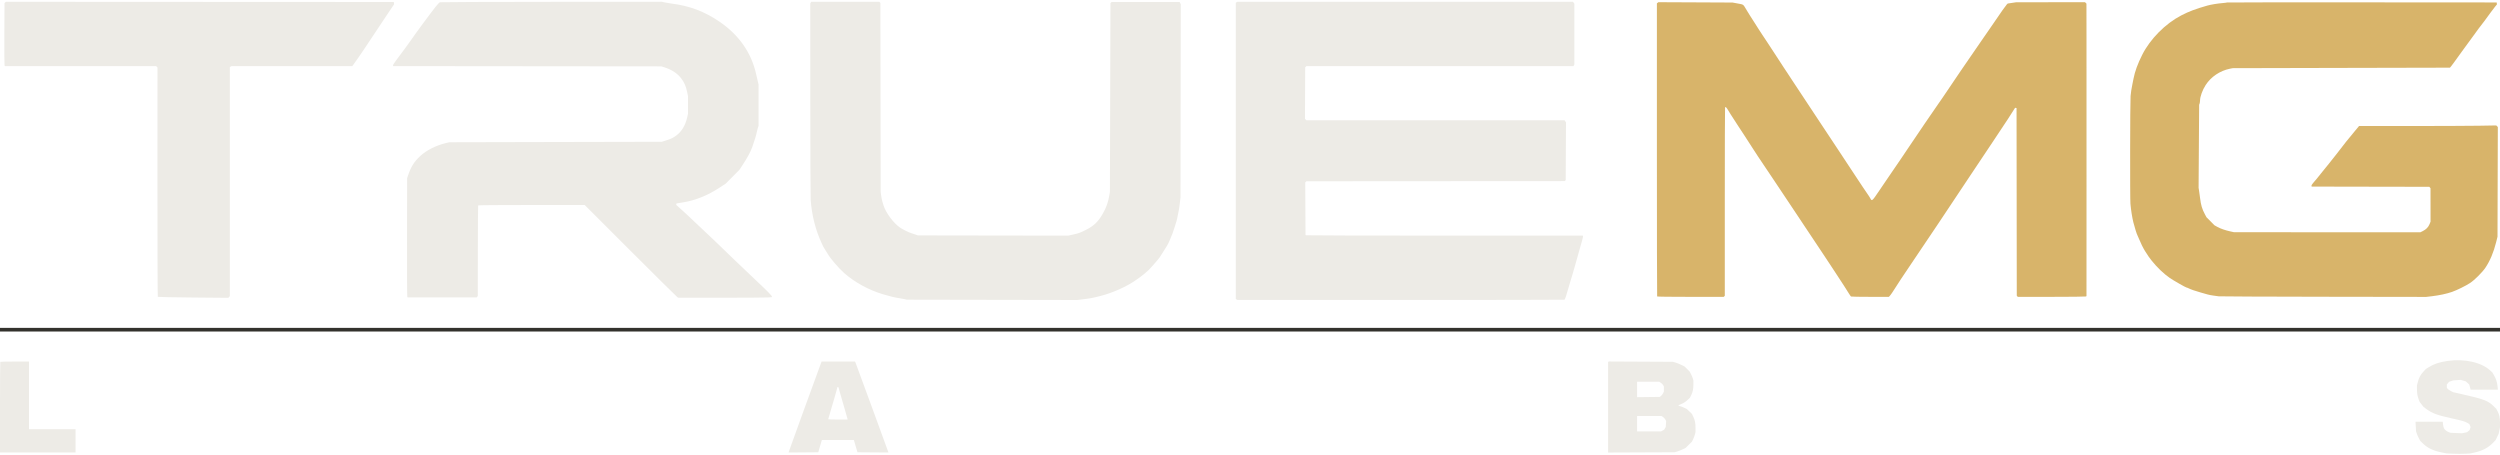
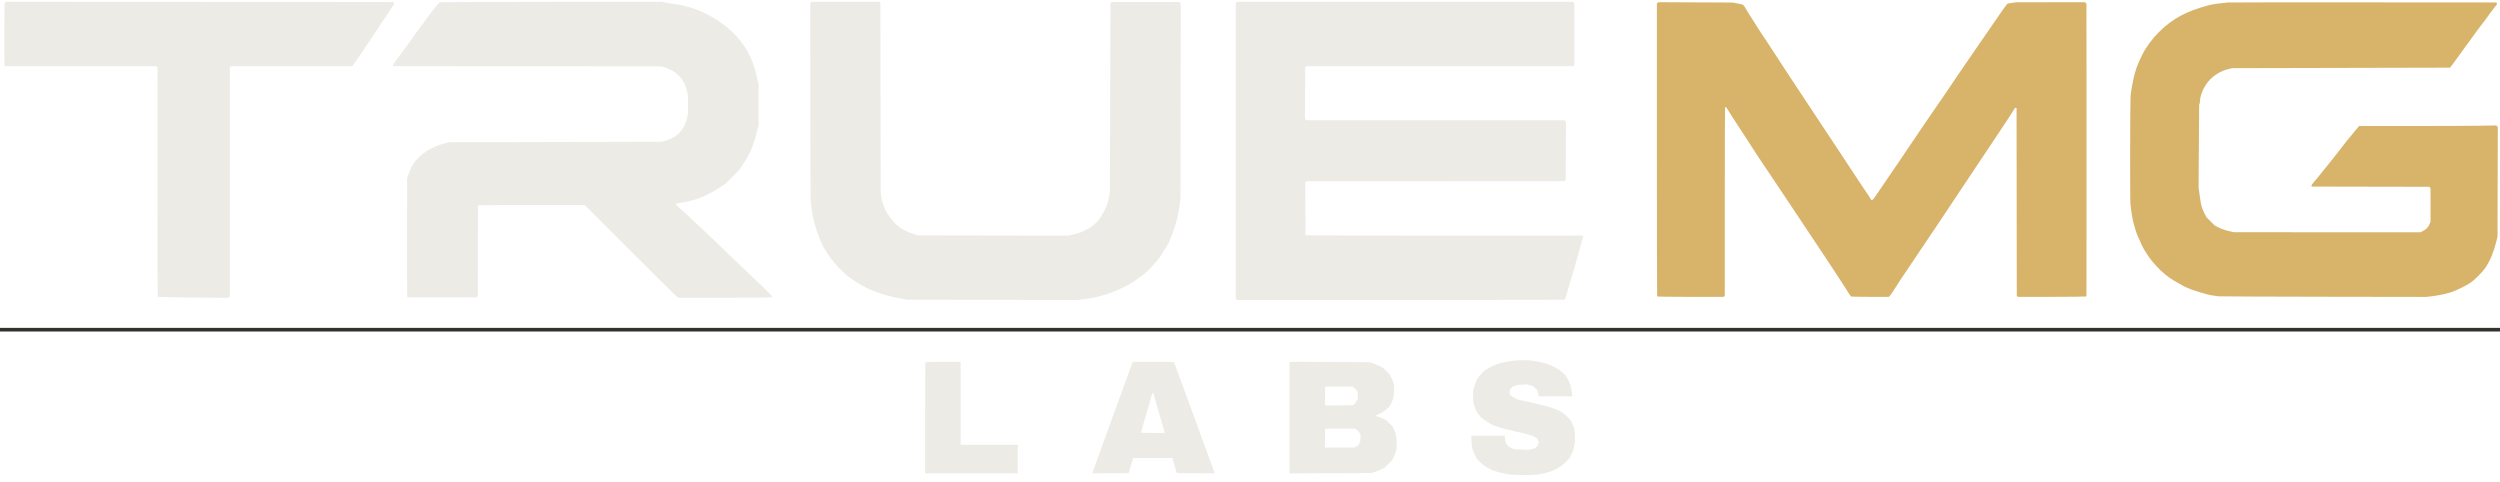
- <svg xmlns="http://www.w3.org/2000/svg" viewBox="0 0 5634 1024" role="img" aria-label="TrueMG Labs">
+ <svg xmlns="http://www.w3.org/2000/svg" viewBox="0 0 5634 1086" role="img" aria-label="TrueMG Labs">
  <g transform="translate(0,681) scale(0.025,-0.025)" stroke="none">
    <g fill="#EDEBE6">
      <path d="M465 27020 l-58 -59 -15 -2770 c-8 -1524 0 -2802 18 -2841 l33 -70 6816 0 6815 0 61 -61 61 -61 -3 -10322 c-2 -5867 12 -10336 32 -10355 19 -18 1457 -45 3195 -61 l3160 -28 70 77 70 78 0 10325 0 10325 77 42 78 41 5439 0 5440 0 86 110 c125 160 843 1198 1065 1538 295 455 724 1099 1709 2569 l910 1356 -12 104 -12 103 -17488 9 -17488 9 -59 -58z" />
      <path d="M39653 27037 c-49 -18 -221 -200 -384 -405 -458 -576 -1855 -2468 -2161 -2925 -179 -268 -743 -1037 -1416 -1929 -166 -221 -278 -407 -266 -440 l22 -57 12086 -12 12086 -12 278 -88 c640 -203 1152 -536 1485 -965 307 -395 445 -712 569 -1304 l66 -320 0 -800 0 -800 -66 -300 c-181 -812 -569 -1408 -1152 -1768 -273 -168 -352 -202 -789 -341 l-351 -111 -9580 -21 -9580 -22 -300 -72 c-898 -215 -1753 -647 -2317 -1169 -555 -514 -833 -960 -1109 -1776 l-74 -220 -9 -5315 c-6 -2923 5 -5341 24 -5374 l33 -60 3113 -1 3113 0 48 65 47 66 6 4063 c3 2235 15 4080 27 4100 13 21 2011 36 4813 36 l4790 0 4138 -4134 c2275 -2274 4176 -4155 4224 -4180 l88 -46 3836 0 c2110 0 4003 12 4207 26 l369 26 19 50 c22 57 -449 537 -1427 1453 -693 648 -3219 3069 -3680 3525 -144 143 -513 492 -821 776 -307 284 -765 716 -1018 960 -460 444 -678 647 -1334 1239 l-350 316 13 64 12 65 180 30 c98 16 287 47 419 68 1108 179 2211 624 3280 1324 l560 366 620 626 620 626 263 400 c457 695 732 1203 890 1648 218 612 370 1114 408 1352 14 88 56 250 92 360 l67 200 0 1860 0 1860 -67 280 c-37 154 -105 451 -152 660 -425 1916 -1544 3522 -3281 4711 -1373 939 -2719 1447 -4380 1652 -176 22 -437 66 -580 99 l-260 59 -9960 -6 c-5478 -3 -9999 -20 -10047 -38z" />
      <path d="M73081 27003 l-41 -78 3 -8632 c2 -4748 18 -8831 36 -9073 101 -1383 432 -2698 970 -3860 66 -143 137 -296 156 -340 20 -44 107 -188 194 -320 88 -132 189 -294 225 -360 209 -379 985 -1283 1459 -1702 967 -852 2219 -1538 3517 -1926 650 -194 1101 -302 1480 -354 165 -23 381 -62 480 -87 l180 -46 7678 -14 7679 -14 341 41 c875 105 996 127 1782 328 1078 274 2363 850 3164 1418 90 64 252 177 360 252 187 130 549 429 780 644 172 160 902 995 1009 1154 55 80 204 315 333 521 129 206 275 440 325 520 50 80 106 181 125 225 20 44 83 188 142 320 184 414 294 707 421 1120 67 220 148 481 179 580 32 99 77 306 101 460 24 154 62 337 84 406 22 69 70 384 107 700 l66 574 11 8700 12 8700 -51 100 -50 100 -3067 0 -3067 0 -52 -52 -52 -52 -24 -8508 -24 -8508 -44 -260 c-110 -664 -270 -1122 -588 -1684 -416 -734 -817 -1122 -1520 -1473 -547 -273 -643 -308 -1159 -424 l-449 -100 -6776 10 -6776 11 -200 71 c-110 39 -290 99 -400 133 -249 78 -763 334 -1012 503 -573 388 -1285 1345 -1482 1993 -23 77 -72 239 -109 360 -36 121 -85 364 -108 540 l-41 320 -14 8515 -13 8515 -45 55 -46 55 -3073 0 -3074 0 -42 -77z" />
      <path d="M111470 27037 l-70 -41 0 -13357 0 -13356 77 -42 78 -41 14699 0 c8085 0 14727 11 14761 23 73 29 147 254 589 1797 45 154 107 361 140 460 63 190 147 481 240 830 105 394 171 630 288 1030 333 1138 450 1584 428 1620 l-25 40 -12447 1 c-6847 0 -12469 14 -12496 31 l-47 30 -13 2367 -12 2367 52 52 52 52 11644 8 11643 7 44 44 44 44 13 2601 14 2601 -64 97 -64 98 -11636 0 -11636 0 -65 65 -65 65 9 2319 10 2320 55 55 56 56 12035 0 12036 0 42 77 41 78 0 2733 0 2734 -61 88 -61 87 -15129 1 -15129 0 -70 -41z" />
    </g>
    <g fill="#D8B46A">
      <path d="M149428 26991 l-69 -51 0 -13193 c0 -7256 10 -13210 23 -13230 14 -22 1228 -37 3012 -37 l2990 0 48 48 48 48 0 8485 c0 4667 11 8496 24 8510 51 51 137 -27 250 -225 101 -177 300 -490 866 -1360 66 -102 354 -541 640 -976 286 -435 601 -923 700 -1084 99 -162 321 -503 493 -760 172 -256 505 -753 740 -1103 235 -350 445 -663 467 -695 22 -31 510 -762 1084 -1623 574 -861 1170 -1754 1324 -1985 154 -231 405 -609 558 -840 153 -231 503 -754 776 -1163 274 -408 516 -772 538 -808 22 -36 195 -296 384 -577 189 -282 556 -836 816 -1232 1081 -1646 1205 -1838 1541 -2380 75 -121 155 -233 178 -249 22 -17 800 -30 1727 -30 l1686 -1 119 135 c65 75 217 295 338 490 237 384 977 1507 1354 2055 228 331 2457 3644 2617 3889 44 67 699 1051 1456 2187 757 1135 1423 2135 1480 2222 180 274 1884 2825 1961 2936 156 223 1269 1899 1393 2098 72 114 250 393 396 620 l265 412 64 -13 65 -12 10 -8456 10 -8455 45 -54 45 -54 3045 1 c1675 0 3068 15 3097 33 l52 33 3 9997 c2 5498 1 11430 -2 13183 l-5 3187 -64 64 -64 64 -3106 -3 -3106 -4 -378 -57 -379 -56 -90 -91 c-86 -86 -510 -688 -1208 -1715 -174 -255 -384 -561 -468 -680 -84 -119 -276 -396 -427 -616 -151 -220 -458 -665 -682 -990 -1061 -1535 -1504 -2184 -2993 -4392 -102 -151 -291 -424 -420 -606 -395 -558 -1826 -2658 -2692 -3952 -243 -363 -534 -795 -646 -960 -362 -533 -933 -1370 -1216 -1780 -151 -220 -481 -706 -734 -1080 -645 -958 -666 -976 -803 -710 -42 83 -173 285 -290 450 -117 165 -304 439 -414 609 -110 170 -319 485 -464 700 -262 388 -699 1050 -1710 2591 -288 440 -580 881 -649 980 -69 99 -254 378 -411 620 -158 242 -361 548 -451 680 -281 410 -2516 3790 -2639 3990 -64 104 -235 365 -380 580 -145 214 -333 498 -417 630 -84 132 -354 546 -599 920 -245 374 -615 940 -823 1259 -207 318 -435 660 -505 760 -71 99 -211 316 -313 481 -101 165 -291 462 -420 660 -130 198 -296 457 -368 575 -72 117 -167 271 -211 341 -44 69 -139 228 -212 352 -169 288 -192 306 -474 358 -129 23 -333 61 -454 84 l-220 41 -3341 16 -3341 15 -70 -51z" />
      <path d="M200748 27015 c-12 -12 -199 -36 -415 -54 -432 -34 -1041 -135 -1353 -224 -1056 -300 -1666 -529 -2360 -890 -1428 -741 -2792 -2118 -3512 -3547 -409 -812 -663 -1509 -787 -2160 -25 -132 -70 -357 -100 -500 -79 -379 -135 -742 -162 -1060 -43 -494 -55 -9253 -14 -9700 56 -610 149 -1204 259 -1660 102 -419 325 -1132 377 -1200 16 -22 80 -166 140 -320 130 -331 384 -846 530 -1076 305 -481 394 -610 605 -874 491 -615 1084 -1182 1642 -1570 290 -202 1442 -860 1505 -860 28 0 101 -26 164 -59 200 -104 621 -251 1093 -383 253 -70 546 -153 651 -184 105 -31 330 -75 500 -97 170 -23 390 -53 489 -68 99 -14 4347 -33 9440 -40 l9260 -14 540 64 c656 78 1322 222 1791 386 457 161 1227 540 1629 803 397 259 1101 959 1378 1369 420 622 746 1395 972 2303 l125 500 14 4945 15 4946 -71 71 -71 71 -1581 -27 c-870 -14 -3652 -26 -6184 -26 l-4603 0 -358 -430 c-730 -878 -909 -1102 -1673 -2099 -240 -314 -558 -715 -706 -891 -148 -176 -383 -466 -523 -644 -337 -431 -699 -871 -887 -1081 -88 -98 -148 -202 -140 -243 l14 -72 5305 -10 5304 -10 53 -64 53 -63 2 -1507 2 -1506 -91 -224 c-110 -274 -304 -474 -603 -623 l-226 -113 -8400 4 -8400 4 -320 70 c-469 102 -882 246 -1179 409 l-261 145 -360 364 -361 364 -139 260 c-255 475 -361 834 -439 1480 -25 209 -65 499 -88 643 l-43 264 25 3744 25 3744 40 105 c22 58 40 190 41 293 1 337 223 944 505 1380 483 748 1297 1294 2194 1474 l240 48 9794 23 9795 22 117 140 c64 77 166 212 225 299 139 203 491 691 749 1038 529 712 1029 1396 1202 1646 106 153 235 331 287 397 354 447 648 839 1069 1427 120 168 302 408 403 532 l184 226 -13 87 -12 88 -12145 8 c-6680 5 -12155 -1 -12167 -13z" />
    </g>
  </g>
  <rect x="0" y="738.9" width="5634" height="8.2" fill="#33322D" />
-   <g transform="translate(0,811.8) scale(0.990158)">
+   <g transform="translate(2084.8,811.8) scale(1.21409)">
    <g transform="translate(0,214) scale(0.025,-0.025)" fill="#EDEBE6" stroke="none">
-       <path d="M222840 8497 c-768 -110 -1249 -270 -1730 -574 l-265 -167 -213 -230 c-269 -292 -413 -558 -513 -949 l-79 -310 0 -328 c0 -384 42 -635 159 -948 l85 -227 177 -228 178 -228 270 -198 c528 -386 958 -545 2241 -830 1034 -229 1239 -289 1484 -428 l173 -100 59 -139 58 -140 -45 -135 -44 -135 -117 -99 -117 -98 -231 -48 -230 -48 -520 21 -520 22 -140 49 c-194 68 -389 220 -461 359 -33 64 -71 225 -85 358 l-25 241 -1240 0 -1240 0 23 -430 23 -430 61 -192 c34 -105 120 -303 191 -440 l131 -248 243 -240 c425 -418 954 -666 1759 -826 l400 -80 620 -27 c341 -15 827 -15 1080 -1 l460 27 368 81 c734 163 1254 433 1683 876 l250 259 138 287 139 287 61 291 61 291 0 396 c0 490 -53 751 -214 1058 l-126 240 -223 220 c-523 519 -905 663 -3036 1141 l-660 148 -228 115 c-125 64 -256 156 -290 205 l-63 90 0 148 0 148 101 119 100 120 190 66 189 65 341 24 342 23 230 -67 230 -67 156 -141 157 -141 38 -128 c21 -70 50 -176 63 -237 l25 -110 1243 0 1243 0 -29 290 c-38 384 -143 714 -328 1025 l-151 255 -213 195 c-795 727 -2338 1069 -3847 852z" />
-       <path d="M27 8413 c-15 -14 -27 -1877 -27 -4140 l0 -4113 3440 0 3440 0 0 1060 0 1060 -2120 0 -2120 0 0 3080 0 3080 -1293 0 c-712 0 -1306 -12 -1320 -27z" />
-       <path d="M74756 8330 c-196 -510 -2956 -8106 -2956 -8135 l0 -36 1348 10 1347 11 164 560 164 560 1456 0 1456 0 164 -560 164 -560 1413 -11 1413 -10 -29 70 c-15 39 -683 1867 -1483 4063 -801 2195 -1475 4027 -1498 4070 l-42 78 -1519 0 -1520 0 -42 -110z m1695 -2653 c61 -229 246 -869 410 -1420 165 -552 299 -1025 299 -1050 l0 -47 -880 0 c-484 0 -880 12 -880 27 0 15 124 443 276 950 263 879 423 1436 523 1816 l45 172 48 -16 48 -16 111 -416z" />
-       <path d="M146429 8416 l-29 -29 0 -4115 0 -4115 3030 13 3030 12 239 71 c131 39 356 128 500 197 l261 127 284 282 285 281 106 209 c58 115 133 313 165 439 l60 229 0 369 c0 457 -53 722 -209 1042 l-120 249 -233 222 -233 222 -253 120 c-138 65 -310 130 -382 143 -71 14 -130 38 -130 55 0 17 86 63 190 102 259 98 477 236 683 434 l174 165 111 220 c151 300 208 568 210 987 l1 353 -48 180 c-27 99 -104 286 -173 415 l-125 235 -227 227 -227 227 -294 148 c-162 81 -403 178 -535 215 l-240 68 -2921 15 -2920 15 -30 -29z m4781 -1917 c82 -56 176 -154 210 -218 l60 -117 0 -229 0 -230 -81 -162 c-44 -90 -129 -199 -190 -243 l-109 -80 -1030 -12 -1030 -12 0 702 0 702 1011 0 1010 0 149 -101z m194 -3110 c75 -50 169 -153 209 -230 l72 -139 -17 -267 -17 -267 -75 -128 -76 -129 -139 -74 -140 -75 -1090 0 -1091 0 0 700 0 700 1114 0 1114 0 136 -91z" />
+       <g transform="translate(0.0,0)">
+         <path d="M27 8413 c-15 -14 -27 -1877 -27 -4140 l0 -4113 3440 0 3440 0 0 1060 0 1060 -2120 0 -2120 0 0 3080 0 3080 -1293 0 c-712 0 -1306 -12 -1320 -27z" />
+       </g>
+       <g transform="translate(-59378.2,0)">
+         <path d="M74756 8330 c-196 -510 -2956 -8106 -2956 -8135 l0 -36 1348 10 1347 11 164 560 164 560 1456 0 1456 0 164 -560 164 -560 1413 -11 1413 -10 -29 70 c-15 39 -683 1867 -1483 4063 -801 2195 -1475 4027 -1498 4070 l-42 78 -1519 0 -1520 0 -42 -110z m1695 -2653 c61 -229 246 -869 410 -1420 165 -552 299 -1025 299 -1050 l0 -47 -880 0 c-484 0 -880 12 -880 27 0 15 124 443 276 950 263 879 423 1436 523 1816 l45 172 48 -16 48 -16 111 -416z" />
+       </g>
+       <g transform="translate(-119347.3,0)">
+         <path d="M146429 8416 l-29 -29 0 -4115 0 -4115 3030 13 3030 12 239 71 c131 39 356 128 500 197 l261 127 284 282 285 281 106 209 c58 115 133 313 165 439 l60 229 0 369 c0 457 -53 722 -209 1042 l-120 249 -233 222 -233 222 -253 120 c-138 65 -310 130 -382 143 -71 14 -130 38 -130 55 0 17 86 63 190 102 259 98 477 236 683 434 l174 165 111 220 c151 300 208 568 210 987 l1 353 -48 180 c-27 99 -104 286 -173 415 l-125 235 -227 227 -227 227 -294 148 c-162 81 -403 178 -535 215 l-240 68 -2921 15 -2920 15 -30 -29z m4781 -1917 c82 -56 176 -154 210 -218 l60 -117 0 -229 0 -230 -81 -162 c-44 -90 -129 -199 -190 -243 l-109 -80 -1030 -12 -1030 -12 0 702 0 702 1011 0 1010 0 149 -101z m194 -3110 c75 -50 169 -153 209 -230 l72 -139 -17 -267 -17 -267 -75 -128 -76 -129 -139 -74 -140 -75 -1090 0 -1091 0 0 700 0 700 1114 0 1114 0 136 -91z" />
+       </g>
+       <g transform="translate(-179354.5,0)">
+         <path d="M222840 8497 c-768 -110 -1249 -270 -1730 -574 l-265 -167 -213 -230 c-269 -292 -413 -558 -513 -949 l-79 -310 0 -328 c0 -384 42 -635 159 -948 l85 -227 177 -228 178 -228 270 -198 c528 -386 958 -545 2241 -830 1034 -229 1239 -289 1484 -428 l173 -100 59 -139 58 -140 -45 -135 -44 -135 -117 -99 -117 -98 -231 -48 -230 -48 -520 21 -520 22 -140 49 c-194 68 -389 220 -461 359 -33 64 -71 225 -85 358 l-25 241 -1240 0 -1240 0 23 -430 23 -430 61 -192 c34 -105 120 -303 191 -440 l131 -248 243 -240 c425 -418 954 -666 1759 -826 l400 -80 620 -27 c341 -15 827 -15 1080 -1 l460 27 368 81 c734 163 1254 433 1683 876 l250 259 138 287 139 287 61 291 61 291 0 396 c0 490 -53 751 -214 1058 l-126 240 -223 220 c-523 519 -905 663 -3036 1141 l-660 148 -228 115 c-125 64 -256 156 -290 205 l-63 90 0 148 0 148 101 119 100 120 190 66 189 65 341 24 342 23 230 -67 230 -67 156 -141 157 -141 38 -128 c21 -70 50 -176 63 -237 l25 -110 1243 0 1243 0 -29 290 c-38 384 -143 714 -328 1025 l-151 255 -213 195 c-795 727 -2338 1069 -3847 852z" />
+       </g>
    </g>
  </g>
</svg>
